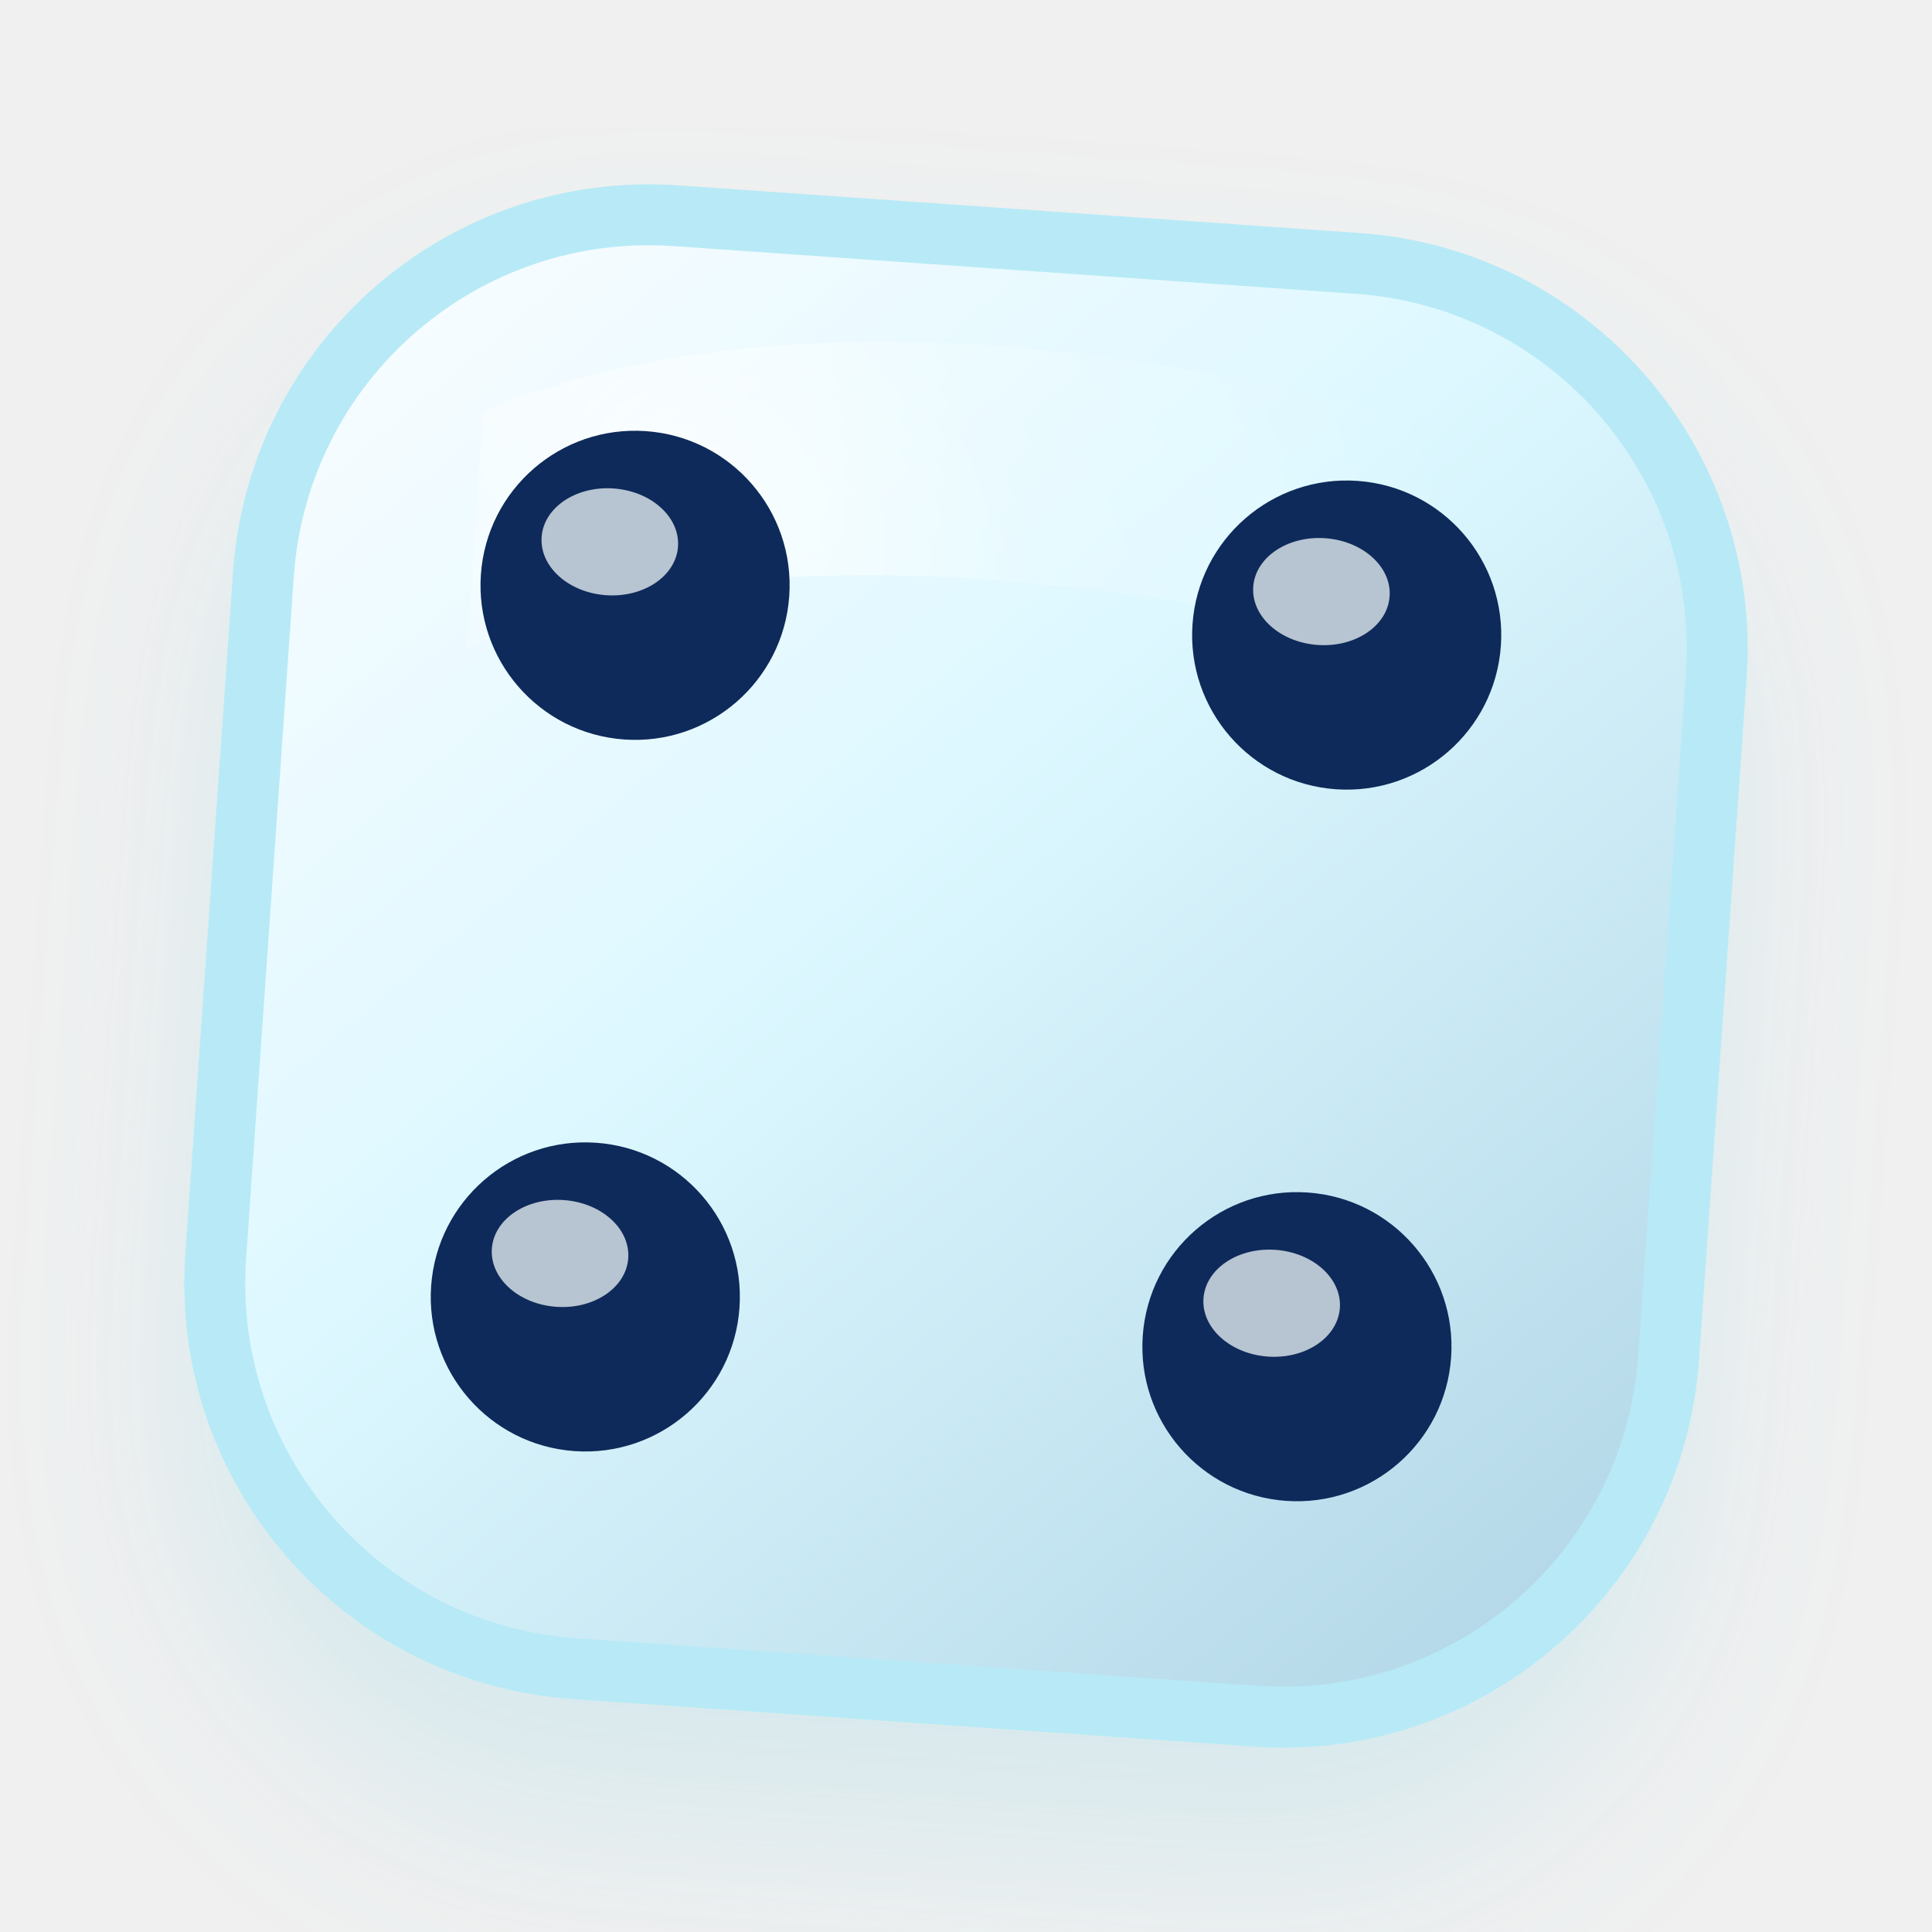
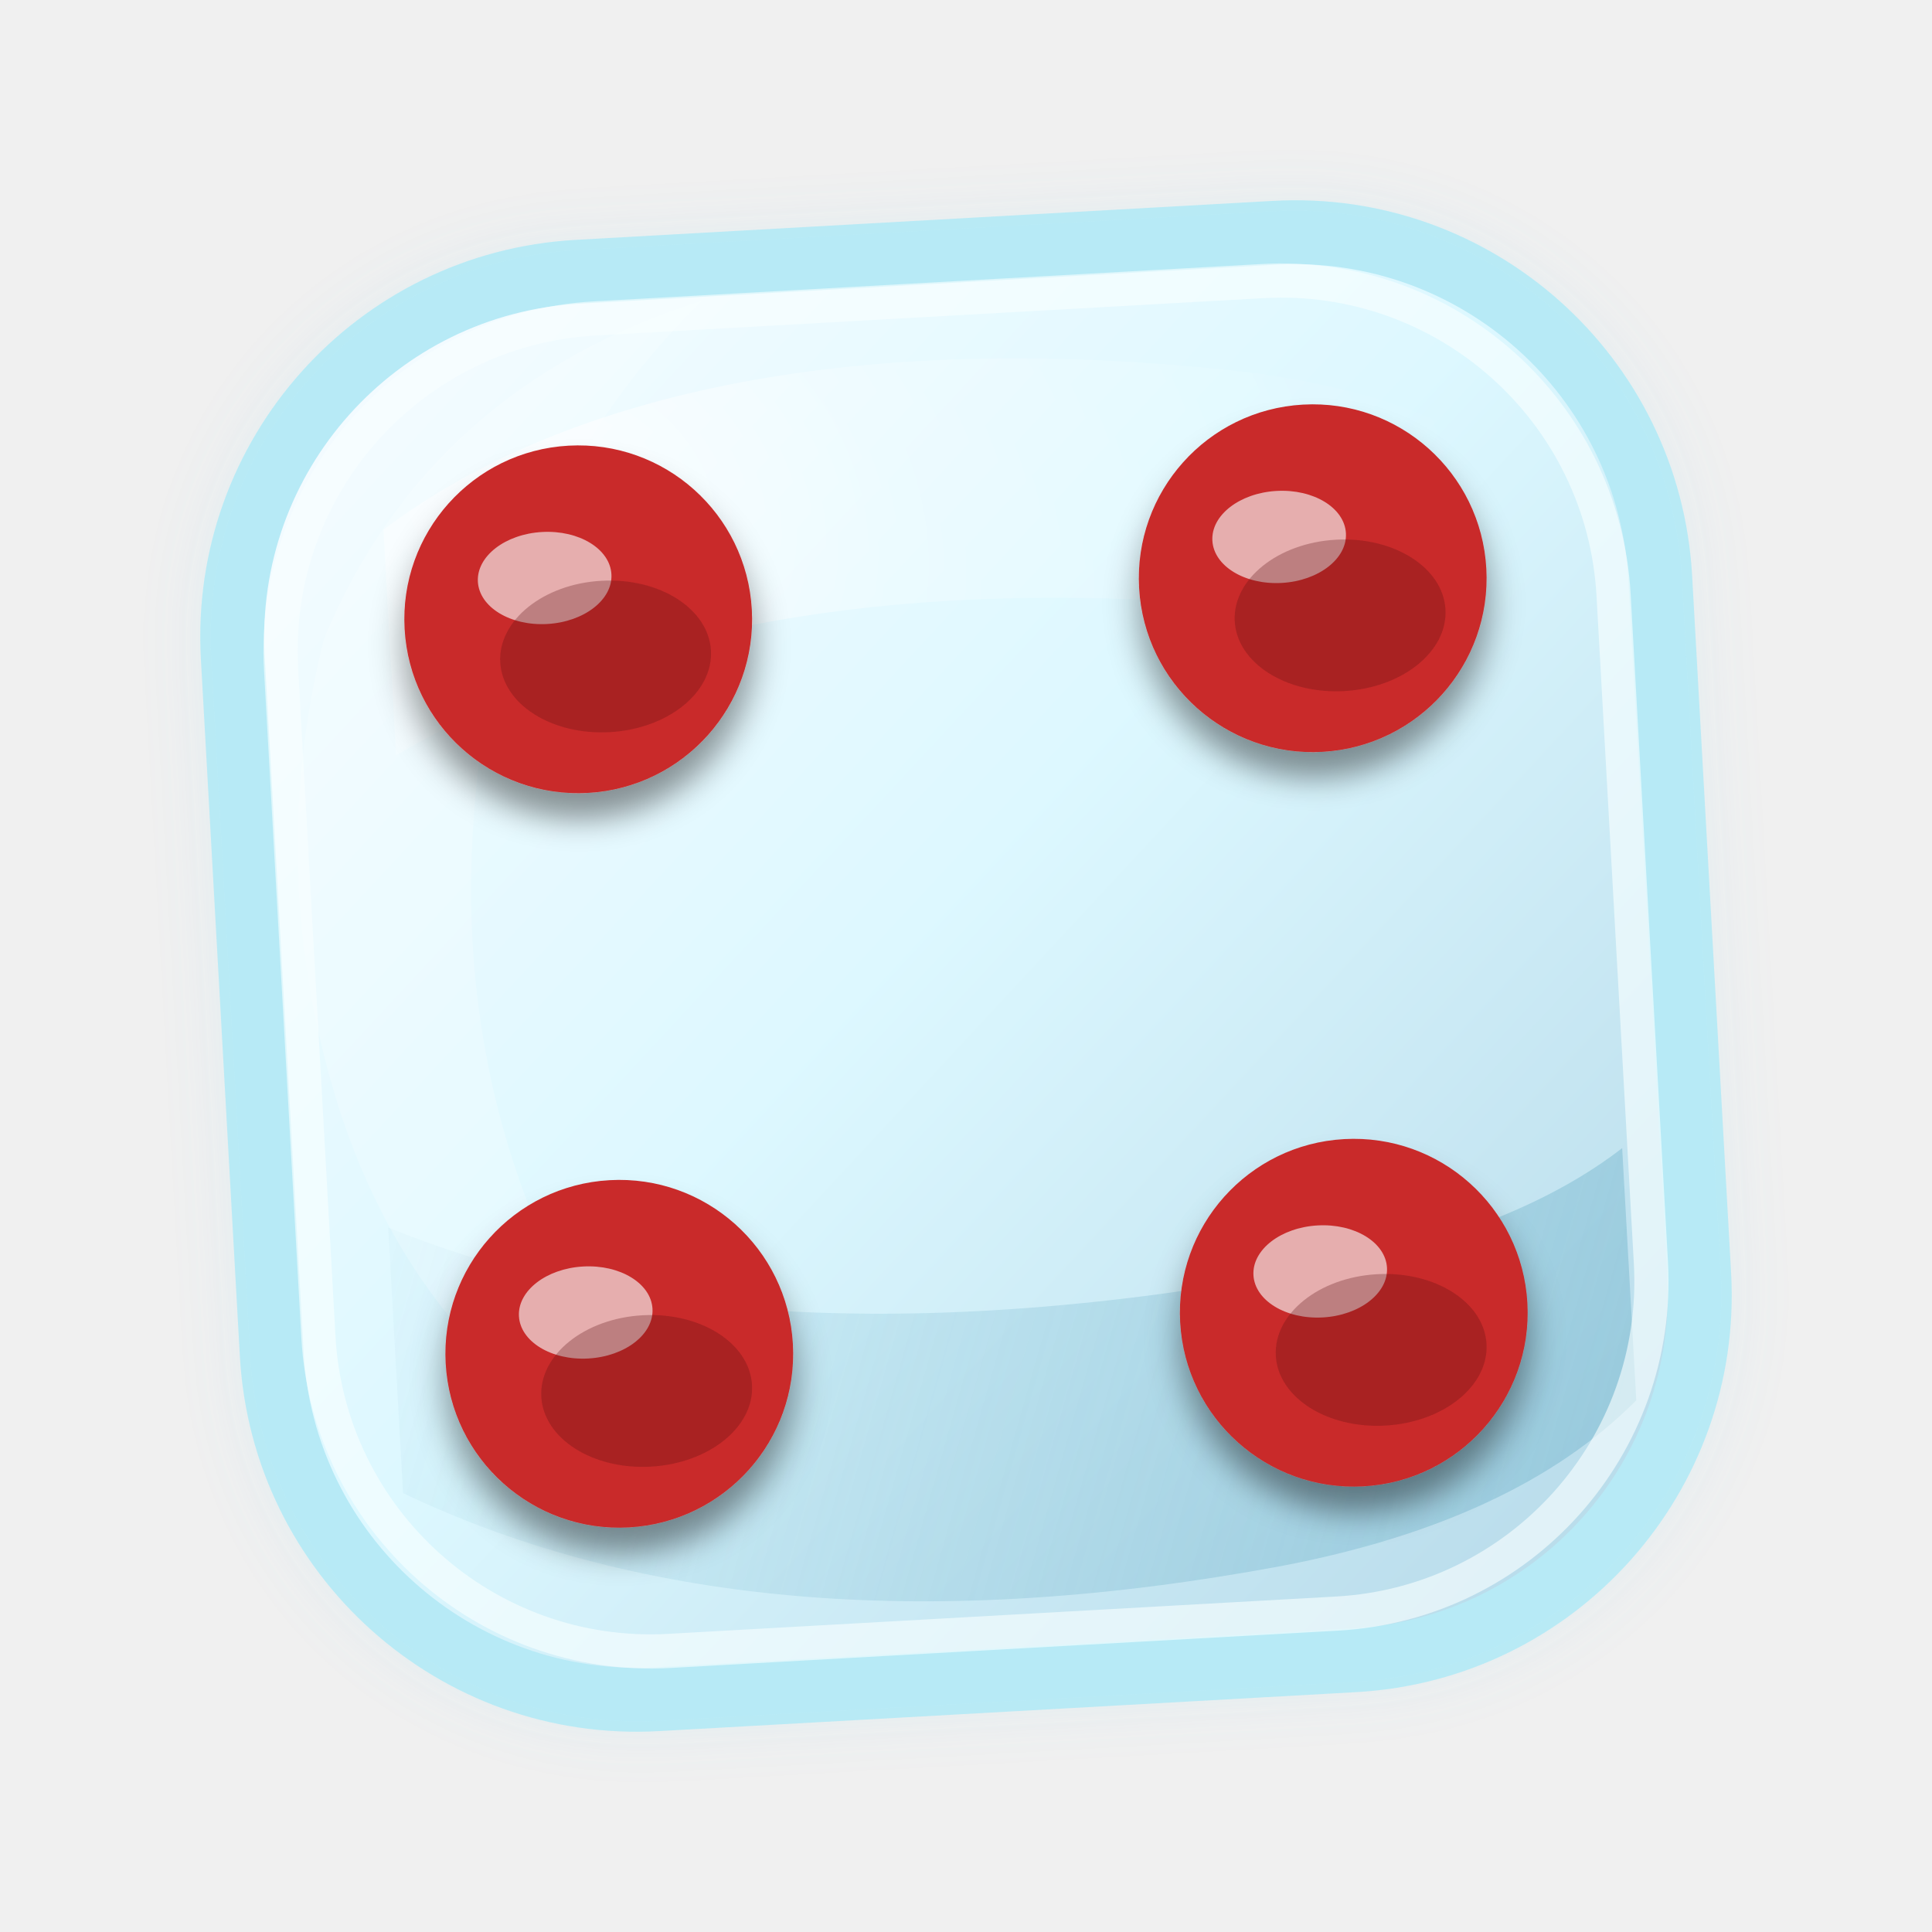
<svg xmlns="http://www.w3.org/2000/svg" preserveAspectRatio="xMidYMid meet" width="100%" height="100%" viewBox="0 0 26 26" fill="none">
  <defs>
-     <linearGradient id="dieTopLight" x1="4.8" y1="4.5" x2="21.2" y2="21.5" gradientUnits="userSpaceOnUse">
+     <linearGradient id="dieFaceBevel" x1="4.1" y1="3.8" x2="22.1" y2="22.5" gradientUnits="userSpaceOnUse">
      <stop offset="0" stop-color="#F7FCFF" />
-       <stop offset=".42" stop-color="#DDF8FF" />
+       <stop offset="0.46" stop-color="#DDF8FF" />
      <stop offset="1" stop-color="#B4D8E8" />
    </linearGradient>
-     <radialGradient id="gloss" cx="0" cy="0" r="1" gradientUnits="userSpaceOnUse" gradientTransform="translate(9 7) rotate(38) scale(12 9)">
-       <stop offset="0" stop-color="#FFFFFF" stop-opacity=".9" />
-       <stop offset=".42" stop-color="#FFFFFF" stop-opacity=".24" />
+     <radialGradient id="dieFaceGloss" cx="0" cy="0" r="1" gradientUnits="userSpaceOnUse" gradientTransform="translate(8.2 6.3) rotate(38) scale(13.4 10.4)">
+       <stop offset="0" stop-color="#FFFFFF" stop-opacity="0.82" />
+       <stop offset="0.34" stop-color="#FFFFFF" stop-opacity="0.32" />
      <stop offset="1" stop-color="#FFFFFF" stop-opacity="0" />
    </radialGradient>
-     <filter id="shadow" x="-40%" y="-40%" width="180%" height="190%">
-       <feDropShadow dx="0" dy="1.7" stdDeviation="1.2" flood-color="#6FCDE8" flood-opacity=".18" />
+     <linearGradient id="dieLowerEdge" x1="5" y1="16" x2="21.8" y2="21.8" gradientUnits="userSpaceOnUse">
+       <stop offset="0" stop-color="#69AFC8" stop-opacity="0.04" />
+       <stop offset="1" stop-color="#69AFC8" stop-opacity="0.44" />
+     </linearGradient>
+     <filter id="dieCastShadow" x="-42%" y="-42%" width="184%" height="196%" color-interpolation-filters="sRGB">
+       <feDropShadow dx="0" dy="1.8" stdDeviation="1.15" flood-color="#0B2E48" flood-opacity="0.26" />
+       <feDropShadow dx="0" dy="0" stdDeviation="0.38" flood-color="#6FCDE8" flood-opacity="0.12" />
+     </filter>
+     <filter id="pipInset" x="-90%" y="-90%" width="280%" height="280%" color-interpolation-filters="sRGB">
+       <feDropShadow dx="0" dy="0.35" stdDeviation="0.22" flood-color="#000000" flood-opacity="0.42" />
    </filter>
  </defs>
-   <g filter="url(#shadow)" transform="rotate(4 13 13)">
-     <rect x="3.2" y="3.2" width="19.6" height="19.6" rx="5.2" fill="url(#dieTopLight)" stroke="#B7EAF6" stroke-width=".82" />
-     <path d="M6 6c2.4-1.2 6-1.7 10.4-1.1 2.5.3 4.2 1 5.2 2.2v3.1c-1-1.1-2.7-1.9-5.2-2.2C12 7.5 8.4 7.9 6 9.2V6Z" fill="url(#gloss)" opacity=".78" />
-     <circle cx="8.2" cy="8.2" r="2.08" fill="#102A5A" />
-     <ellipse cx="7.82" cy="7.64" rx=".92" ry=".72" fill="#F8FFFF" opacity=".72" />
-     <circle cx="17.8" cy="8.2" r="2.08" fill="#102A5A" />
-     <ellipse cx="17.42" cy="7.64" rx=".92" ry=".72" fill="#F8FFFF" opacity=".72" />
-     <circle cx="8.2" cy="17.8" r="2.08" fill="#102A5A" />
-     <ellipse cx="7.82" cy="17.24" rx=".92" ry=".72" fill="#F8FFFF" opacity=".72" />
-     <circle cx="17.8" cy="17.8" r="2.08" fill="#102A5A" />
-     <ellipse cx="17.42" cy="17.24" rx=".92" ry=".72" fill="#F8FFFF" opacity=".72" />
+   <g data-dice-style="beveled-high-contrast" filter="url(#dieCastShadow)" transform="rotate(-3.2 13 13)">
+     <rect x="2.95" y="2.95" width="20.1" height="20.1" rx="5.35" fill="#B7EAF6" opacity="0.96" />
+     <rect x="3.45" y="3.45" width="19.1" height="19.1" rx="4.86" fill="url(#dieFaceBevel)" stroke="#B7EAF6" stroke-width="0.72" />
+     <path d="M5.5 6.7C8.16 4.92 12.16 4.42 16.92 5.18C19.04 5.52 20.58 6.26 21.54 7.38V10.2C20.02 9.1 18.02 8.44 15.54 8.2C11.58 7.82 8.24 8.34 5.5 9.74V6.7Z" fill="url(#dieFaceGloss)" opacity="0.82" />
+     <path d="M5.04 16.08C8.3 17.62 12.54 18.02 17.68 17.3C19.4 17.06 20.72 16.6 21.68 15.94V19.34C20.52 20.38 18.88 21.02 16.78 21.3C12.12 21.9 8.18 21.38 5.04 19.66V16.08Z" fill="url(#dieLowerEdge)" />
+     <path d="M4.62 8.12C5.66 5.96 7.44 4.5 9.96 3.86C7.86 5.68 6.66 8.18 6.42 11.4C6.2 14.48 7.1 17.32 9.1 19.92C6.74 18.9 5.2 17.1 4.5 14.56C3.92 12.38 3.96 10.24 4.62 8.12Z" fill="#FFFFFF" opacity="0.2" />
+     <rect x="4.02" y="4.02" width="17.96" height="17.96" rx="4.48" stroke="#F8FFFF" stroke-width="0.46" opacity="0.62" />
+     <g class="pip pip-0" filter="url(#pipInset)">
+       <circle class="pip-core" cx="8.05" cy="8.05" r="2.34" fill="#C92A2A" />
+       <ellipse cx="7.63" cy="7.47" rx="0.9" ry="0.62" fill="#F8FFFF" opacity="0.62" />
+       <ellipse cx="8.39" cy="8.57" rx="1.42" ry="1.02" fill="#5D1114" opacity="0.3" />
+     </g>
+     <g class="pip pip-1" filter="url(#pipInset)">
+       <circle class="pip-core" cx="17.95" cy="8.05" r="2.34" fill="#C92A2A" />
+       <ellipse cx="17.53" cy="7.47" rx="0.9" ry="0.62" fill="#F8FFFF" opacity="0.62" />
+       <ellipse cx="18.29" cy="8.57" rx="1.42" ry="1.02" fill="#5D1114" opacity="0.3" />
+     </g>
+     <g class="pip pip-2" filter="url(#pipInset)">
+       <circle class="pip-core" cx="8.05" cy="17.95" r="2.34" fill="#C92A2A" />
+       <ellipse cx="7.63" cy="17.37" rx="0.9" ry="0.62" fill="#F8FFFF" opacity="0.62" />
+       <ellipse cx="8.39" cy="18.47" rx="1.42" ry="1.02" fill="#5D1114" opacity="0.3" />
+     </g>
+     <g class="pip pip-3" filter="url(#pipInset)">
+       <circle class="pip-core" cx="17.95" cy="17.95" r="2.34" fill="#C92A2A" />
+       <ellipse cx="17.53" cy="17.37" rx="0.9" ry="0.62" fill="#F8FFFF" opacity="0.62" />
+       <ellipse cx="18.29" cy="18.47" rx="1.42" ry="1.02" fill="#5D1114" opacity="0.3" />
+     </g>
  </g>
</svg>
